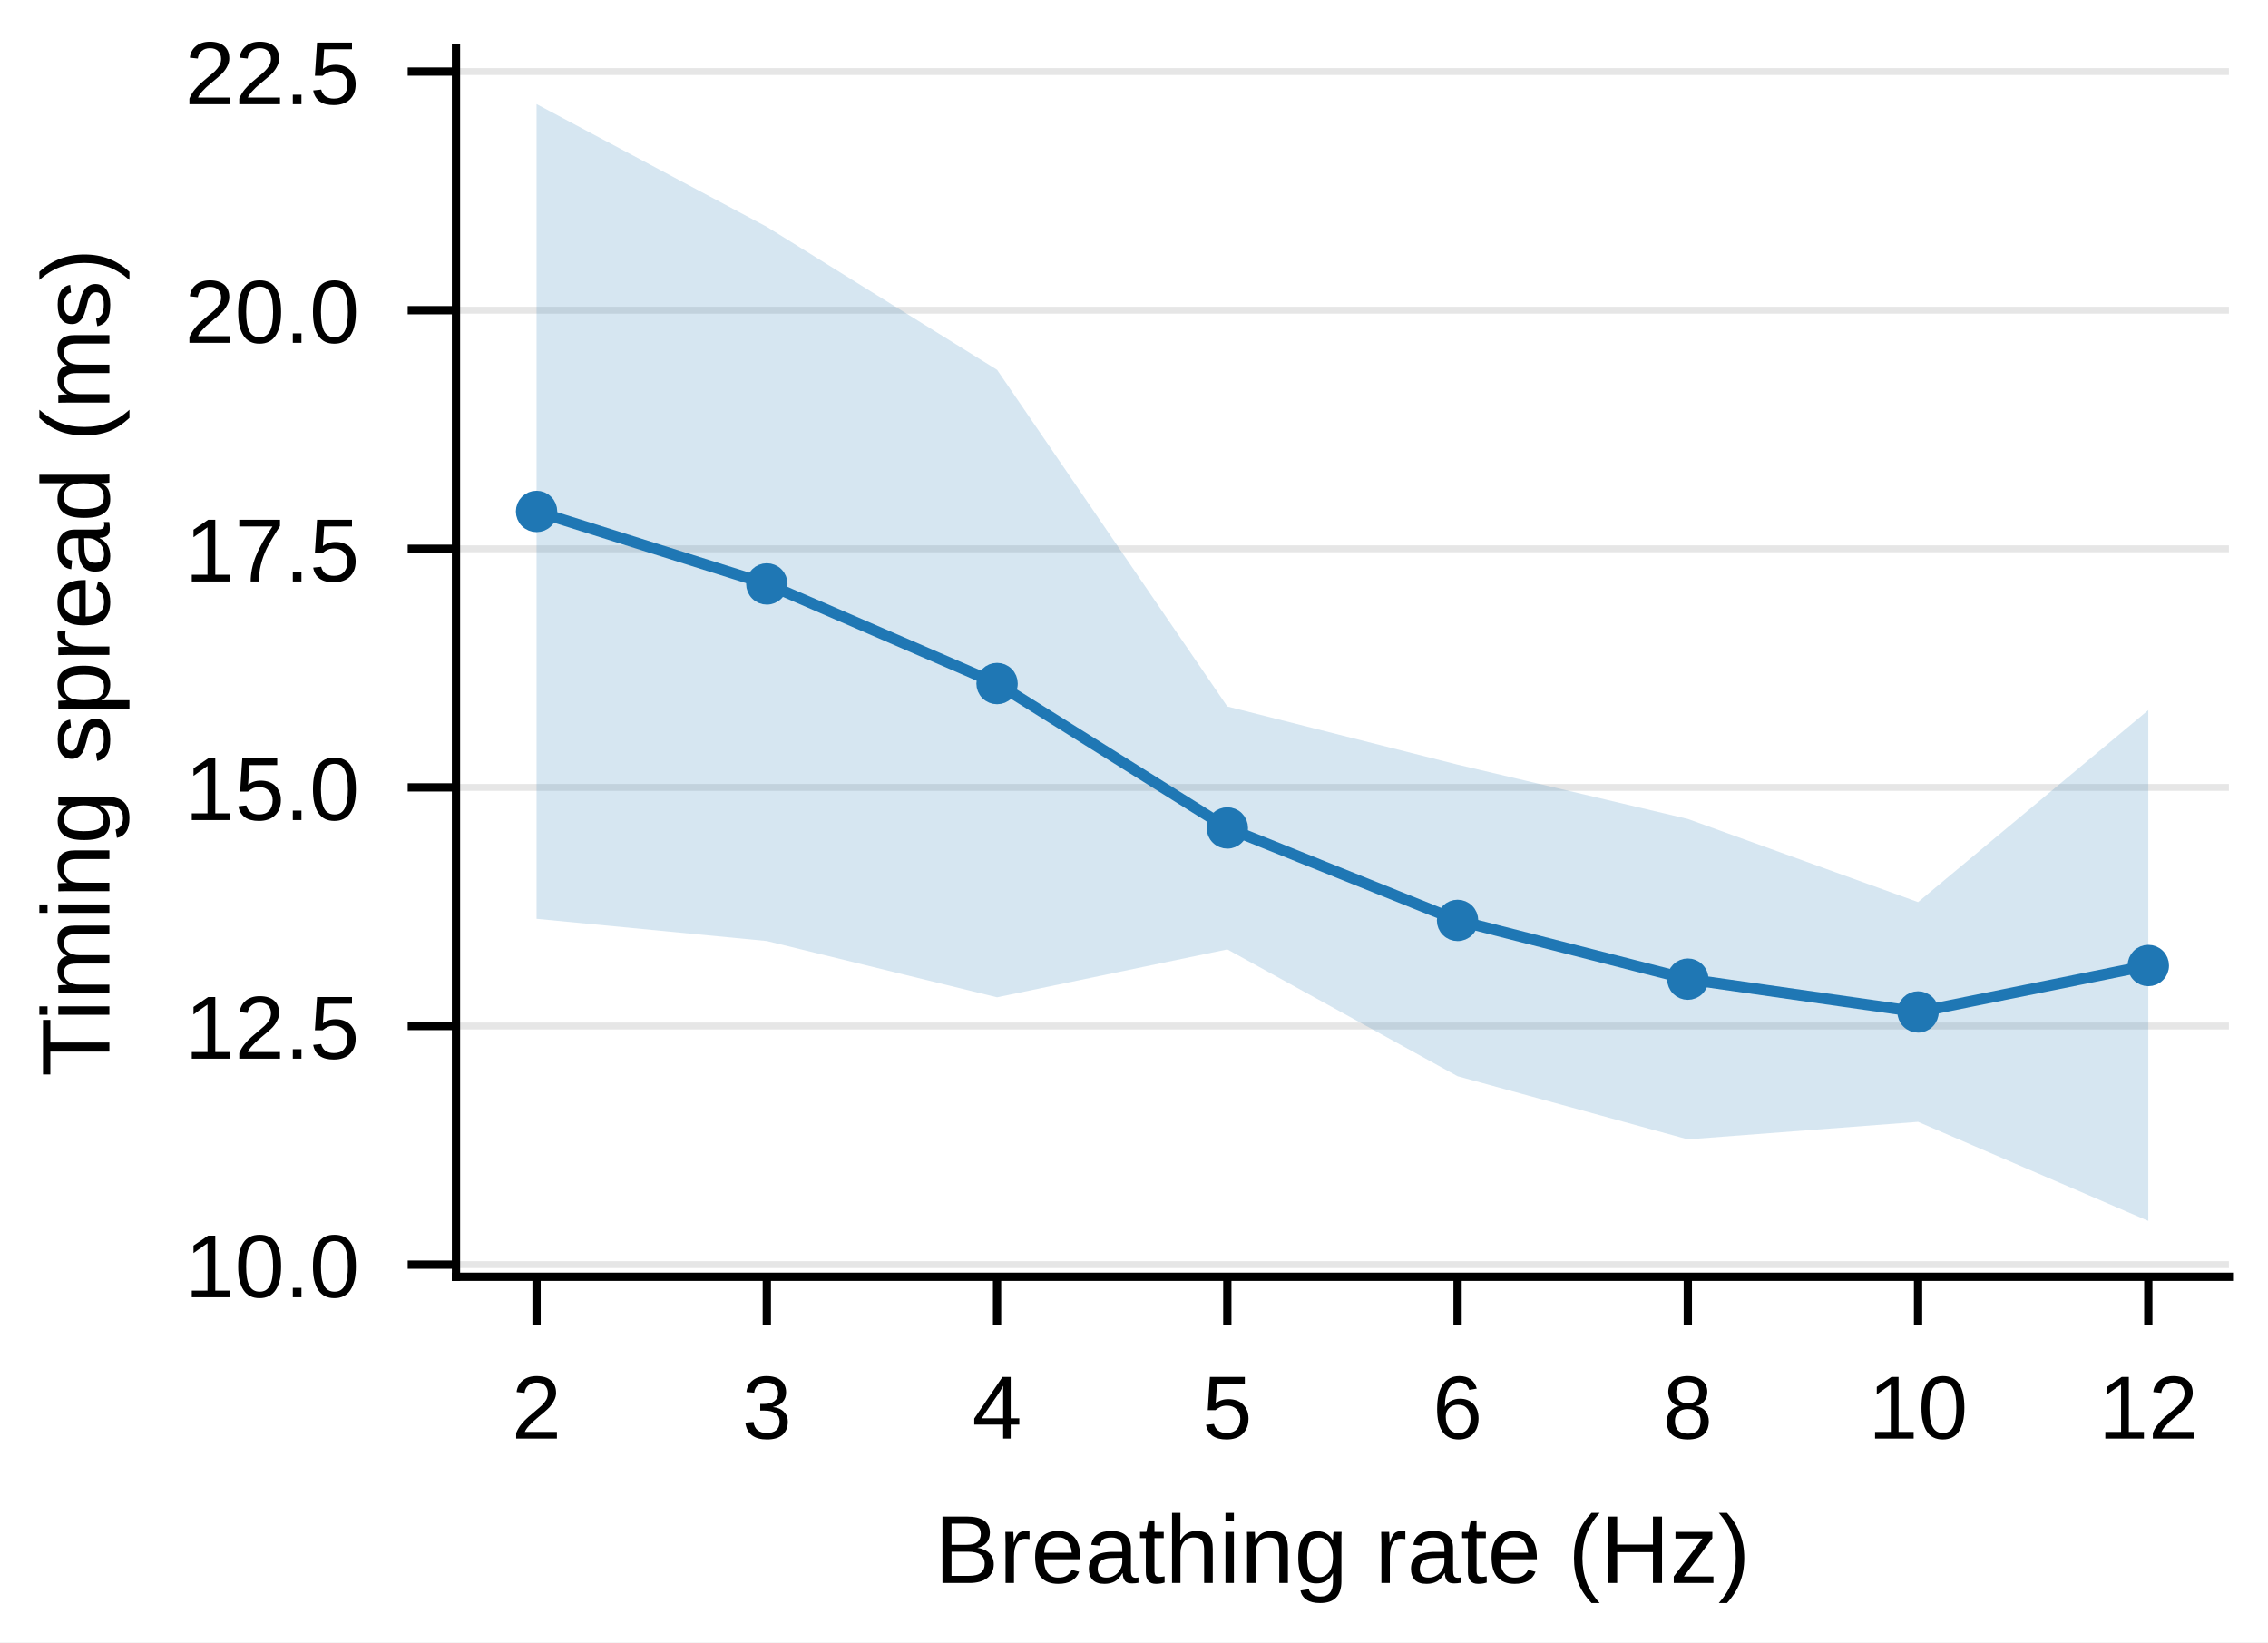
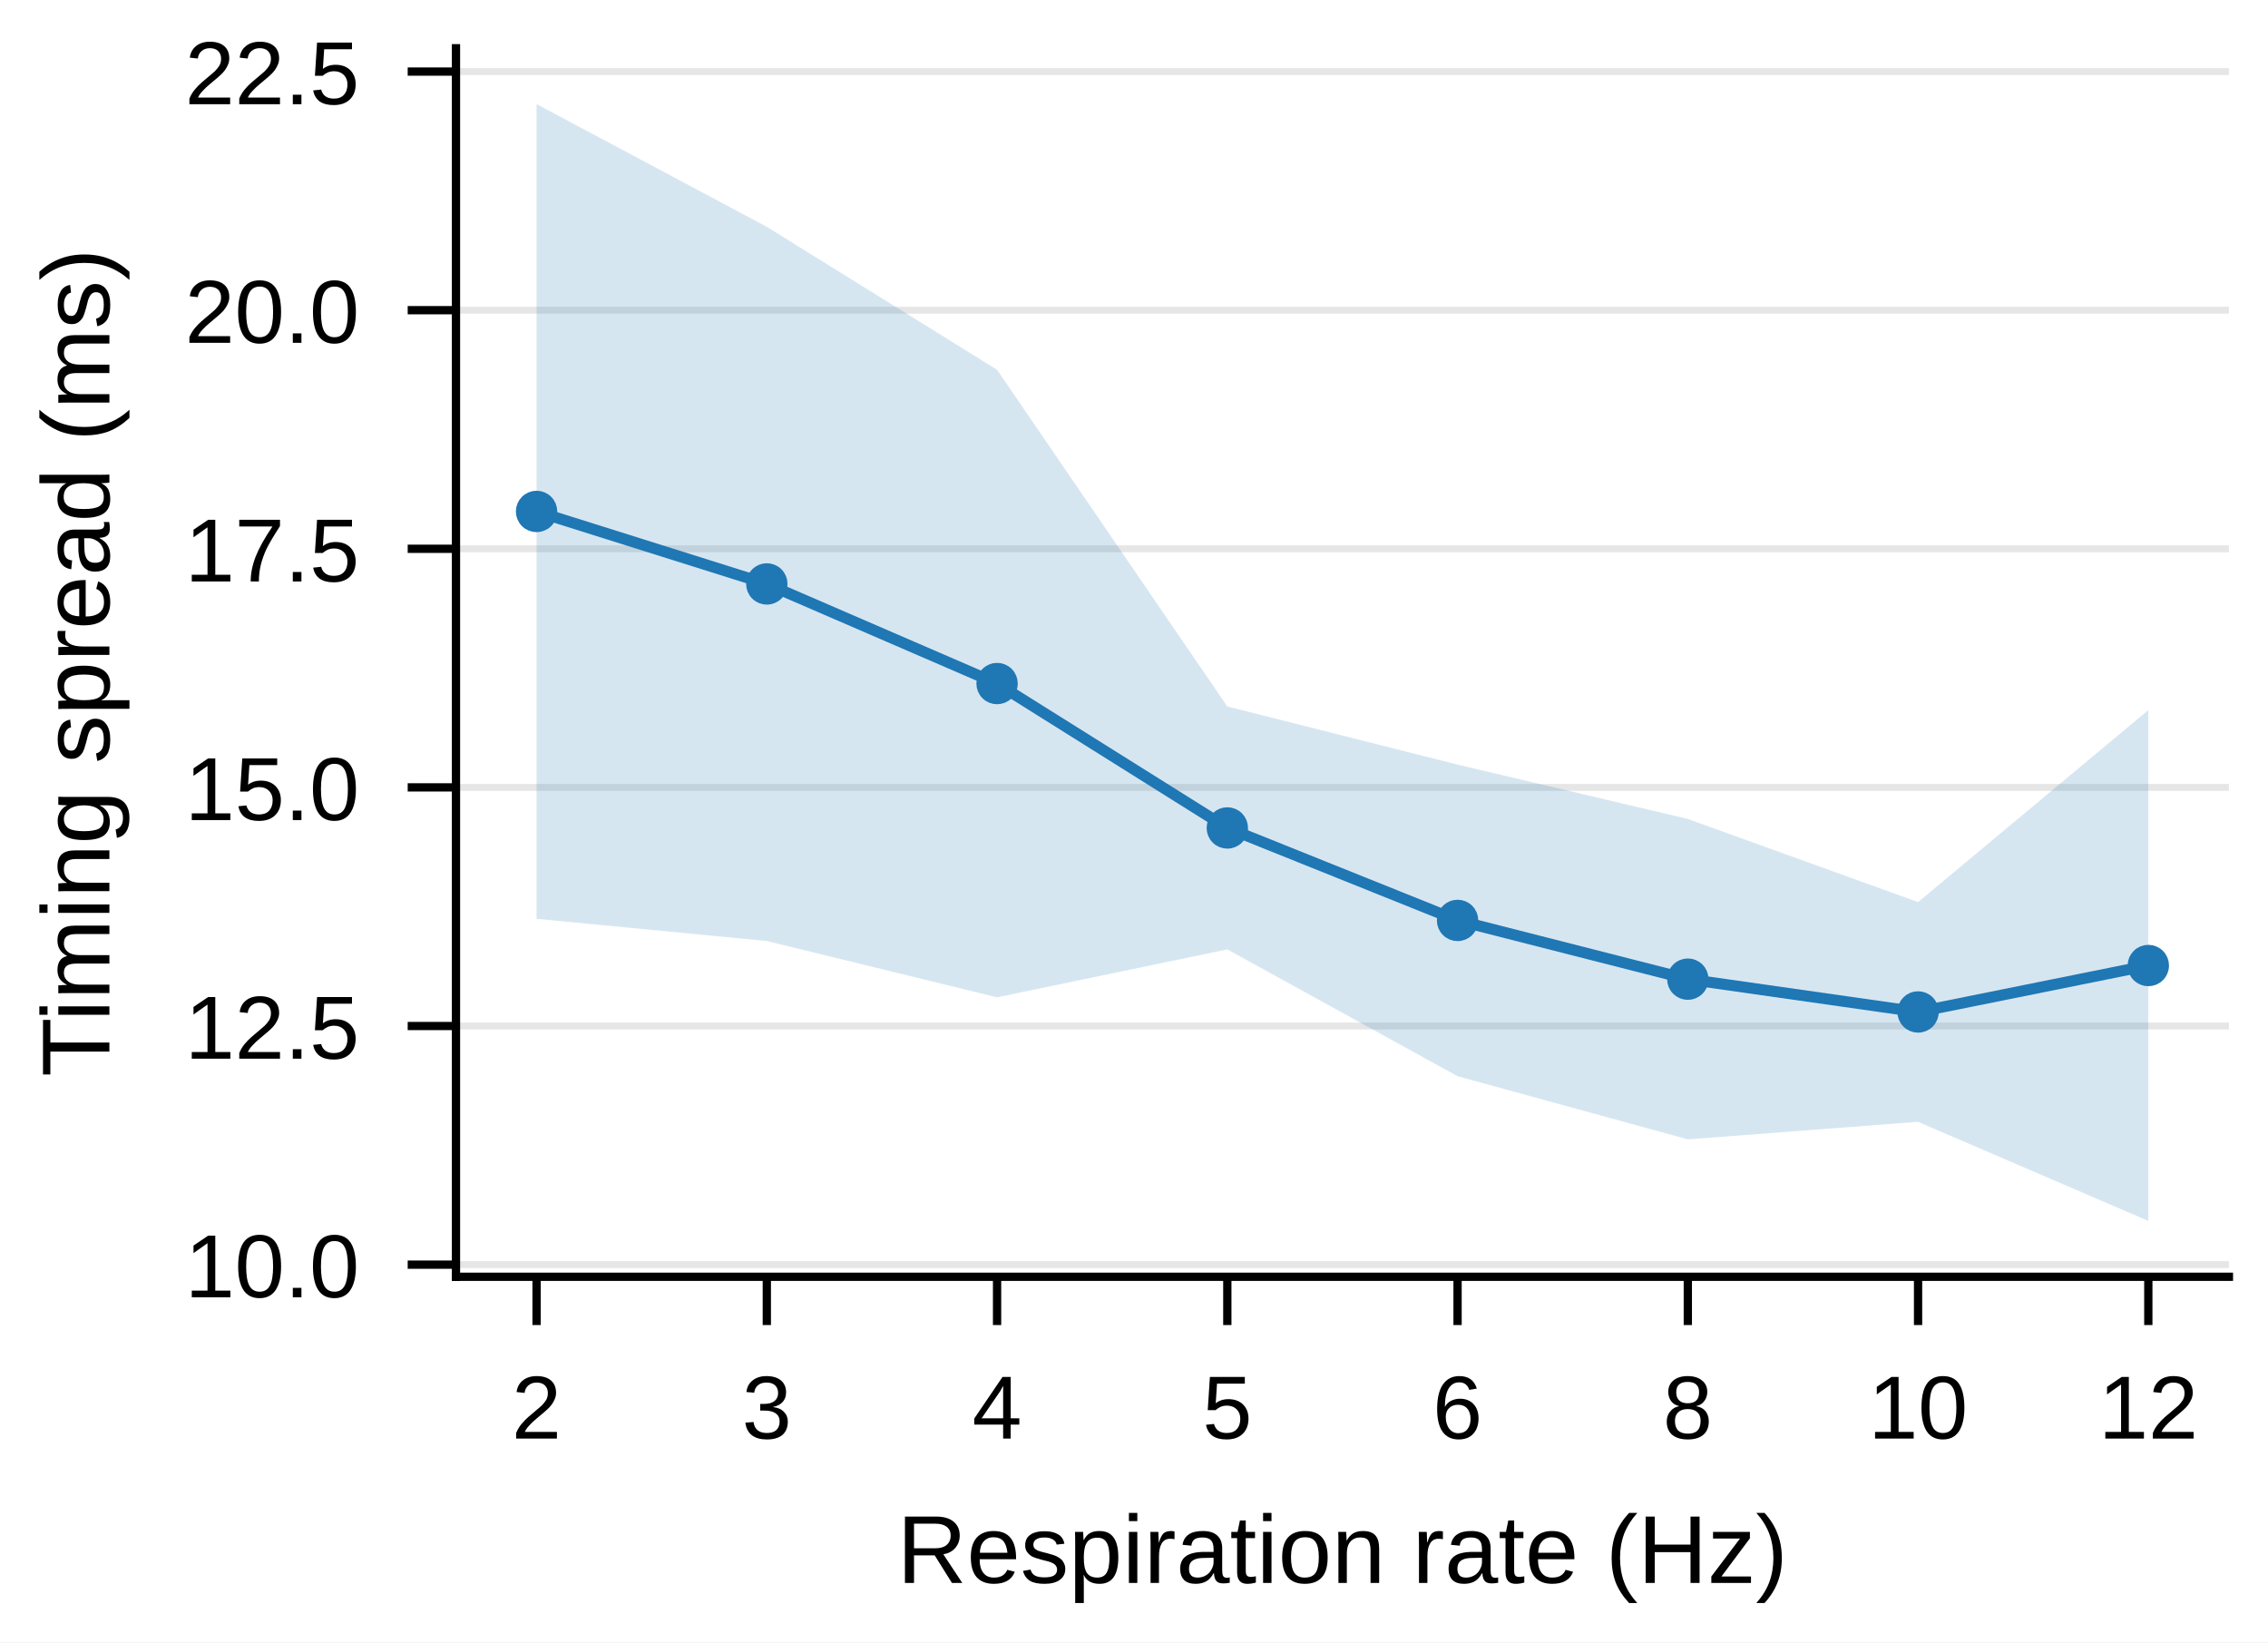
<svg xmlns="http://www.w3.org/2000/svg" xmlns:xlink="http://www.w3.org/1999/xlink" width="164.409pt" height="119.055pt" viewBox="0 0 164.409 119.055" version="1.1">
  <defs>
    <style type="text/css">*{stroke-linejoin: round; stroke-linecap: butt}</style>
  </defs>
  <g id="figure_1">
    <g id="patch_1">
      <path d="M 0 119.055  L 164.409 119.055  L 164.409 0  L 0 0  z " style="fill: #ffffff" />
    </g>
    <g id="axes_1">
      <g id="patch_2">
        <path d="M 33.054 92.551  L 161.575 92.551  L 161.575 3.498  L 33.054 3.498  z " style="fill: #ffffff" />
      </g>
      <g id="matplotlib.axis_1">
        <g id="xtick_1">
          <g id="line2d_1">
            <defs>
-               <path id="m5472d00979" d="M 0 0  L 0 3.5  " style="stroke: #000000; stroke-width: 0.6" />
+               <path id="mf62a94e749" d="M 0 0  L 0 3.5  " style="stroke: #000000; stroke-width: 0.6" />
            </defs>
            <g>
-               <use xlink:href="#m5472d00979" x="38.896" y="92.551" style="stroke: #000000; stroke-width: 0.6" />
+               <use xlink:href="#mf62a94e749" x="38.896" y="92.551" style="stroke: #000000; stroke-width: 0.6" />
            </g>
          </g>
          <g id="text_1">
            <text style="font-size: 6.5px; font-family: 'Arial', 'Helvetica', 'DejaVu Sans', sans-serif; text-anchor: middle" x="38.896" y="104.283" transform="rotate(-0 38.8956 104.2831)">2</text>
          </g>
        </g>
        <g id="xtick_2">
          <g id="line2d_2">
            <g>
-               <use xlink:href="#m5472d00979" x="55.587" y="92.551" style="stroke: #000000; stroke-width: 0.6" />
+               <use xlink:href="#mf62a94e749" x="55.587" y="92.551" style="stroke: #000000; stroke-width: 0.6" />
            </g>
          </g>
          <g id="text_2">
            <text style="font-size: 6.5px; font-family: 'Arial', 'Helvetica', 'DejaVu Sans', sans-serif; text-anchor: middle" x="55.587" y="104.283" transform="rotate(-0 55.58664 104.2831)">3</text>
          </g>
        </g>
        <g id="xtick_3">
          <g id="line2d_3">
            <g>
-               <use xlink:href="#m5472d00979" x="72.278" y="92.551" style="stroke: #000000; stroke-width: 0.6" />
+               <use xlink:href="#mf62a94e749" x="72.278" y="92.551" style="stroke: #000000; stroke-width: 0.6" />
            </g>
          </g>
          <g id="text_3">
            <text style="font-size: 6.5px; font-family: 'Arial', 'Helvetica', 'DejaVu Sans', sans-serif; text-anchor: middle" x="72.278" y="104.283" transform="rotate(-0 72.27769 104.2831)">4</text>
          </g>
        </g>
        <g id="xtick_4">
          <g id="line2d_4">
            <g>
-               <use xlink:href="#m5472d00979" x="88.969" y="92.551" style="stroke: #000000; stroke-width: 0.6" />
+               <use xlink:href="#mf62a94e749" x="88.969" y="92.551" style="stroke: #000000; stroke-width: 0.6" />
            </g>
          </g>
          <g id="text_4">
            <text style="font-size: 6.5px; font-family: 'Arial', 'Helvetica', 'DejaVu Sans', sans-serif; text-anchor: middle" x="88.969" y="104.283" transform="rotate(-0 88.96874 104.2831)">5</text>
          </g>
        </g>
        <g id="xtick_5">
          <g id="line2d_5">
            <g>
-               <use xlink:href="#m5472d00979" x="105.66" y="92.551" style="stroke: #000000; stroke-width: 0.6" />
+               <use xlink:href="#mf62a94e749" x="105.66" y="92.551" style="stroke: #000000; stroke-width: 0.6" />
            </g>
          </g>
          <g id="text_5">
            <text style="font-size: 6.5px; font-family: 'Arial', 'Helvetica', 'DejaVu Sans', sans-serif; text-anchor: middle" x="105.66" y="104.283" transform="rotate(-0 105.6598 104.2831)">6</text>
          </g>
        </g>
        <g id="xtick_6">
          <g id="line2d_6">
            <g>
-               <use xlink:href="#m5472d00979" x="122.351" y="92.551" style="stroke: #000000; stroke-width: 0.6" />
+               <use xlink:href="#mf62a94e749" x="122.351" y="92.551" style="stroke: #000000; stroke-width: 0.6" />
            </g>
          </g>
          <g id="text_6">
            <text style="font-size: 6.5px; font-family: 'Arial', 'Helvetica', 'DejaVu Sans', sans-serif; text-anchor: middle" x="122.351" y="104.283" transform="rotate(-0 122.3508 104.2831)">8</text>
          </g>
        </g>
        <g id="xtick_7">
          <g id="line2d_7">
            <g>
-               <use xlink:href="#m5472d00979" x="139.042" y="92.551" style="stroke: #000000; stroke-width: 0.6" />
+               <use xlink:href="#mf62a94e749" x="139.042" y="92.551" style="stroke: #000000; stroke-width: 0.6" />
            </g>
          </g>
          <g id="text_7">
            <text style="font-size: 6.5px; font-family: 'Arial', 'Helvetica', 'DejaVu Sans', sans-serif; text-anchor: middle" x="139.042" y="104.283" transform="rotate(-0 139.0419 104.2831)">10</text>
          </g>
        </g>
        <g id="xtick_8">
          <g id="line2d_8">
            <g>
-               <use xlink:href="#m5472d00979" x="155.733" y="92.551" style="stroke: #000000; stroke-width: 0.6" />
+               <use xlink:href="#mf62a94e749" x="155.733" y="92.551" style="stroke: #000000; stroke-width: 0.6" />
            </g>
          </g>
          <g id="text_8">
            <text style="font-size: 6.5px; font-family: 'Arial', 'Helvetica', 'DejaVu Sans', sans-serif; text-anchor: middle" x="155.733" y="104.283" transform="rotate(-0 155.7329 104.2831)">12</text>
          </g>
        </g>
        <g id="text_9">
-           <text style="font-size: 7px; font-family: 'Arial', 'Helvetica', 'DejaVu Sans', sans-serif; text-anchor: middle" x="97.314" y="114.747" transform="rotate(-0 97.31427 114.7472)">Breathing rate (Hz)</text>
+           <text style="font-size: 7px; font-family: 'Arial', 'Helvetica', 'DejaVu Sans', sans-serif; text-anchor: middle" x="97.314" y="114.747" transform="rotate(-0 97.31427 114.7472)">Respiration rate (Hz)</text>
        </g>
      </g>
      <g id="matplotlib.axis_2">
        <g id="ytick_1">
          <g id="line2d_9">
-             <path d="M 33.054 91.671  L 161.575 91.671  " clip-path="url(#p973a13a2f9)" style="fill: none; stroke: #e6e6e6; stroke-width: 0.5; stroke-linecap: square" />
+             <path d="M 33.054 91.671  L 161.575 91.671  " clip-path="url(#pa5502e7daf)" style="fill: none; stroke: #e6e6e6; stroke-width: 0.5; stroke-linecap: square" />
          </g>
          <g id="line2d_10">
            <defs>
-               <path id="m484b67398f" d="M 0 0  L -3.5 0  " style="stroke: #000000; stroke-width: 0.6" />
+               <path id="me6b73a9729" d="M 0 0  L -3.5 0  " style="stroke: #000000; stroke-width: 0.6" />
            </defs>
            <g>
-               <use xlink:href="#m484b67398f" x="33.054" y="91.671" style="stroke: #000000; stroke-width: 0.6" />
+               <use xlink:href="#me6b73a9729" x="33.054" y="91.671" style="stroke: #000000; stroke-width: 0.6" />
            </g>
          </g>
          <g id="text_10">
            <text style="font-size: 6.5px; font-family: 'Arial', 'Helvetica', 'DejaVu Sans', sans-serif; text-anchor: end" x="26.054" y="94.037" transform="rotate(-0 26.05373 94.03701)">10.0</text>
          </g>
        </g>
        <g id="ytick_2">
          <g id="line2d_11">
-             <path d="M 33.054 74.374  L 161.575 74.374  " clip-path="url(#p973a13a2f9)" style="fill: none; stroke: #e6e6e6; stroke-width: 0.5; stroke-linecap: square" />
+             <path d="M 33.054 74.374  L 161.575 74.374  " clip-path="url(#pa5502e7daf)" style="fill: none; stroke: #e6e6e6; stroke-width: 0.5; stroke-linecap: square" />
          </g>
          <g id="line2d_12">
            <g>
-               <use xlink:href="#m484b67398f" x="33.054" y="74.374" style="stroke: #000000; stroke-width: 0.6" />
+               <use xlink:href="#me6b73a9729" x="33.054" y="74.374" style="stroke: #000000; stroke-width: 0.6" />
            </g>
          </g>
          <g id="text_11">
            <text style="font-size: 6.5px; font-family: 'Arial', 'Helvetica', 'DejaVu Sans', sans-serif; text-anchor: end" x="26.054" y="76.74" transform="rotate(-0 26.05373 76.74045)">12.5</text>
          </g>
        </g>
        <g id="ytick_3">
          <g id="line2d_13">
-             <path d="M 33.054 57.078  L 161.575 57.078  " clip-path="url(#p973a13a2f9)" style="fill: none; stroke: #e6e6e6; stroke-width: 0.5; stroke-linecap: square" />
+             <path d="M 33.054 57.078  L 161.575 57.078  " clip-path="url(#pa5502e7daf)" style="fill: none; stroke: #e6e6e6; stroke-width: 0.5; stroke-linecap: square" />
          </g>
          <g id="line2d_14">
            <g>
-               <use xlink:href="#m484b67398f" x="33.054" y="57.078" style="stroke: #000000; stroke-width: 0.6" />
+               <use xlink:href="#me6b73a9729" x="33.054" y="57.078" style="stroke: #000000; stroke-width: 0.6" />
            </g>
          </g>
          <g id="text_12">
            <text style="font-size: 6.5px; font-family: 'Arial', 'Helvetica', 'DejaVu Sans', sans-serif; text-anchor: end" x="26.054" y="59.444" transform="rotate(-0 26.05373 59.4439)">15.0</text>
          </g>
        </g>
        <g id="ytick_4">
          <g id="line2d_15">
-             <path d="M 33.054 39.781  L 161.575 39.781  " clip-path="url(#p973a13a2f9)" style="fill: none; stroke: #e6e6e6; stroke-width: 0.5; stroke-linecap: square" />
+             <path d="M 33.054 39.781  L 161.575 39.781  " clip-path="url(#pa5502e7daf)" style="fill: none; stroke: #e6e6e6; stroke-width: 0.5; stroke-linecap: square" />
          </g>
          <g id="line2d_16">
            <g>
-               <use xlink:href="#m484b67398f" x="33.054" y="39.781" style="stroke: #000000; stroke-width: 0.6" />
+               <use xlink:href="#me6b73a9729" x="33.054" y="39.781" style="stroke: #000000; stroke-width: 0.6" />
            </g>
          </g>
          <g id="text_13">
            <text style="font-size: 6.5px; font-family: 'Arial', 'Helvetica', 'DejaVu Sans', sans-serif; text-anchor: end" x="26.054" y="42.147" transform="rotate(-0 26.05373 42.14735)">17.5</text>
          </g>
        </g>
        <g id="ytick_5">
          <g id="line2d_17">
-             <path d="M 33.054 22.485  L 161.575 22.485  " clip-path="url(#p973a13a2f9)" style="fill: none; stroke: #e6e6e6; stroke-width: 0.5; stroke-linecap: square" />
+             <path d="M 33.054 22.485  L 161.575 22.485  " clip-path="url(#pa5502e7daf)" style="fill: none; stroke: #e6e6e6; stroke-width: 0.5; stroke-linecap: square" />
          </g>
          <g id="line2d_18">
            <g>
-               <use xlink:href="#m484b67398f" x="33.054" y="22.485" style="stroke: #000000; stroke-width: 0.6" />
+               <use xlink:href="#me6b73a9729" x="33.054" y="22.485" style="stroke: #000000; stroke-width: 0.6" />
            </g>
          </g>
          <g id="text_14">
            <text style="font-size: 6.5px; font-family: 'Arial', 'Helvetica', 'DejaVu Sans', sans-serif; text-anchor: end" x="26.054" y="24.851" transform="rotate(-0 26.05373 24.85079)">20.0</text>
          </g>
        </g>
        <g id="ytick_6">
          <g id="line2d_19">
-             <path d="M 33.054 5.188  L 161.575 5.188  " clip-path="url(#p973a13a2f9)" style="fill: none; stroke: #e6e6e6; stroke-width: 0.5; stroke-linecap: square" />
+             <path d="M 33.054 5.188  L 161.575 5.188  " clip-path="url(#pa5502e7daf)" style="fill: none; stroke: #e6e6e6; stroke-width: 0.5; stroke-linecap: square" />
          </g>
          <g id="line2d_20">
            <g>
-               <use xlink:href="#m484b67398f" x="33.054" y="5.188" style="stroke: #000000; stroke-width: 0.6" />
+               <use xlink:href="#me6b73a9729" x="33.054" y="5.188" style="stroke: #000000; stroke-width: 0.6" />
            </g>
          </g>
          <g id="text_15">
            <text style="font-size: 6.5px; font-family: 'Arial', 'Helvetica', 'DejaVu Sans', sans-serif; text-anchor: end" x="26.054" y="7.554" transform="rotate(-0 26.05373 7.554238)">22.5</text>
          </g>
        </g>
        <g id="text_16">
          <text style="font-size: 7px; font-family: 'Arial', 'Helvetica', 'DejaVu Sans', sans-serif; text-anchor: middle" x="7.931" y="48.024" transform="rotate(-90 7.930837 48.02427)">Timing spread (ms)</text>
        </g>
      </g>
      <g id="FillBetweenPolyCollection_1">
        <defs>
-           <path id="m088b1c1220" d="M 38.896 -111.51  L 38.896 -52.452  L 55.587 -50.842  L 72.278 -46.762  L 88.969 -50.235  L 105.66 -41.042  L 122.351 -36.465  L 139.042 -37.736  L 155.733 -30.552  L 155.733 -67.58  L 155.733 -67.58  L 139.042 -53.664  L 122.351 -59.691  L 105.66 -63.63  L 88.969 -67.844  L 72.278 -92.25  L 55.587 -102.613  L 38.896 -111.51  z " />
+           <path id="m9d1c9e2b86" d="M 38.896 -111.51  L 38.896 -52.452  L 55.587 -50.842  L 72.278 -46.762  L 88.969 -50.235  L 105.66 -41.042  L 122.351 -36.465  L 139.042 -37.736  L 155.733 -30.552  L 155.733 -67.58  L 155.733 -67.58  L 139.042 -53.664  L 122.351 -59.691  L 105.66 -63.63  L 88.969 -67.844  L 72.278 -92.25  L 55.587 -102.613  L 38.896 -111.51  z " />
        </defs>
-         <g clip-path="url(#p973a13a2f9)">
-           <use xlink:href="#m088b1c1220" x="0" y="119.055" style="fill: #1f77b4; fill-opacity: 0.18" />
+         <g clip-path="url(#pa5502e7daf)">
+           <use xlink:href="#m9d1c9e2b86" x="0" y="119.055" style="fill: #1f77b4; fill-opacity: 0.18" />
        </g>
      </g>
      <g id="line2d_21">
-         <path d="M 38.896 37.074  L 55.587 42.328  L 72.278 49.549  L 88.969 60.016  L 105.66 66.719  L 122.351 70.977  L 139.042 73.355  L 155.733 69.989  " clip-path="url(#p973a13a2f9)" style="fill: none; stroke: #1f77b4; stroke-width: 0.8; stroke-linecap: square" />
+         <path d="M 38.896 37.074  L 55.587 42.328  L 72.278 49.549  L 88.969 60.016  L 105.66 66.719  L 122.351 70.977  L 139.042 73.355  L 155.733 69.989  " clip-path="url(#pa5502e7daf)" style="fill: none; stroke: #1f77b4; stroke-width: 0.8; stroke-linecap: square" />
        <defs>
-           <path id="m965b130364" d="M 0 1  C 0.265 1 0.52 0.895 0.707 0.707  C 0.895 0.52 1 0.265 1 0  C 1 -0.265 0.895 -0.52 0.707 -0.707  C 0.52 -0.895 0.265 -1 0 -1  C -0.265 -1 -0.52 -0.895 -0.707 -0.707  C -0.895 -0.52 -1 -0.265 -1 0  C -1 0.265 -0.895 0.52 -0.707 0.707  C -0.52 0.895 -0.265 1 0 1  z " style="stroke: #1f77b4" />
+           <path id="mac74b52092" d="M 0 1  C 0.265 1 0.52 0.895 0.707 0.707  C 0.895 0.52 1 0.265 1 0  C 1 -0.265 0.895 -0.52 0.707 -0.707  C 0.52 -0.895 0.265 -1 0 -1  C -0.265 -1 -0.52 -0.895 -0.707 -0.707  C -0.895 -0.52 -1 -0.265 -1 0  C -1 0.265 -0.895 0.52 -0.707 0.707  C -0.52 0.895 -0.265 1 0 1  z " style="stroke: #1f77b4" />
        </defs>
-         <g clip-path="url(#p973a13a2f9)">
-           <use xlink:href="#m965b130364" x="38.896" y="37.074" style="fill: #1f77b4; stroke: #1f77b4" />
-           <use xlink:href="#m965b130364" x="55.587" y="42.328" style="fill: #1f77b4; stroke: #1f77b4" />
-           <use xlink:href="#m965b130364" x="72.278" y="49.549" style="fill: #1f77b4; stroke: #1f77b4" />
-           <use xlink:href="#m965b130364" x="88.969" y="60.016" style="fill: #1f77b4; stroke: #1f77b4" />
-           <use xlink:href="#m965b130364" x="105.66" y="66.719" style="fill: #1f77b4; stroke: #1f77b4" />
-           <use xlink:href="#m965b130364" x="122.351" y="70.977" style="fill: #1f77b4; stroke: #1f77b4" />
-           <use xlink:href="#m965b130364" x="139.042" y="73.355" style="fill: #1f77b4; stroke: #1f77b4" />
-           <use xlink:href="#m965b130364" x="155.733" y="69.989" style="fill: #1f77b4; stroke: #1f77b4" />
+         <g clip-path="url(#pa5502e7daf)">
+           <use xlink:href="#mac74b52092" x="38.896" y="37.074" style="fill: #1f77b4; stroke: #1f77b4" />
+           <use xlink:href="#mac74b52092" x="55.587" y="42.328" style="fill: #1f77b4; stroke: #1f77b4" />
+           <use xlink:href="#mac74b52092" x="72.278" y="49.549" style="fill: #1f77b4; stroke: #1f77b4" />
+           <use xlink:href="#mac74b52092" x="88.969" y="60.016" style="fill: #1f77b4; stroke: #1f77b4" />
+           <use xlink:href="#mac74b52092" x="105.66" y="66.719" style="fill: #1f77b4; stroke: #1f77b4" />
+           <use xlink:href="#mac74b52092" x="122.351" y="70.977" style="fill: #1f77b4; stroke: #1f77b4" />
+           <use xlink:href="#mac74b52092" x="139.042" y="73.355" style="fill: #1f77b4; stroke: #1f77b4" />
+           <use xlink:href="#mac74b52092" x="155.733" y="69.989" style="fill: #1f77b4; stroke: #1f77b4" />
        </g>
      </g>
      <g id="patch_3">
        <path d="M 33.054 92.551  L 33.054 3.498  " style="fill: none; stroke: #000000; stroke-width: 0.6; stroke-linejoin: miter; stroke-linecap: square" />
      </g>
      <g id="patch_4">
        <path d="M 33.054 92.551  L 161.575 92.551  " style="fill: none; stroke: #000000; stroke-width: 0.6; stroke-linejoin: miter; stroke-linecap: square" />
      </g>
    </g>
  </g>
  <defs>
-     <clipPath id="p973a13a2f9">
+     <clipPath id="pa5502e7daf">
      <rect x="33.054" y="3.498" width="128.521" height="89.053" />
    </clipPath>
  </defs>
</svg>
